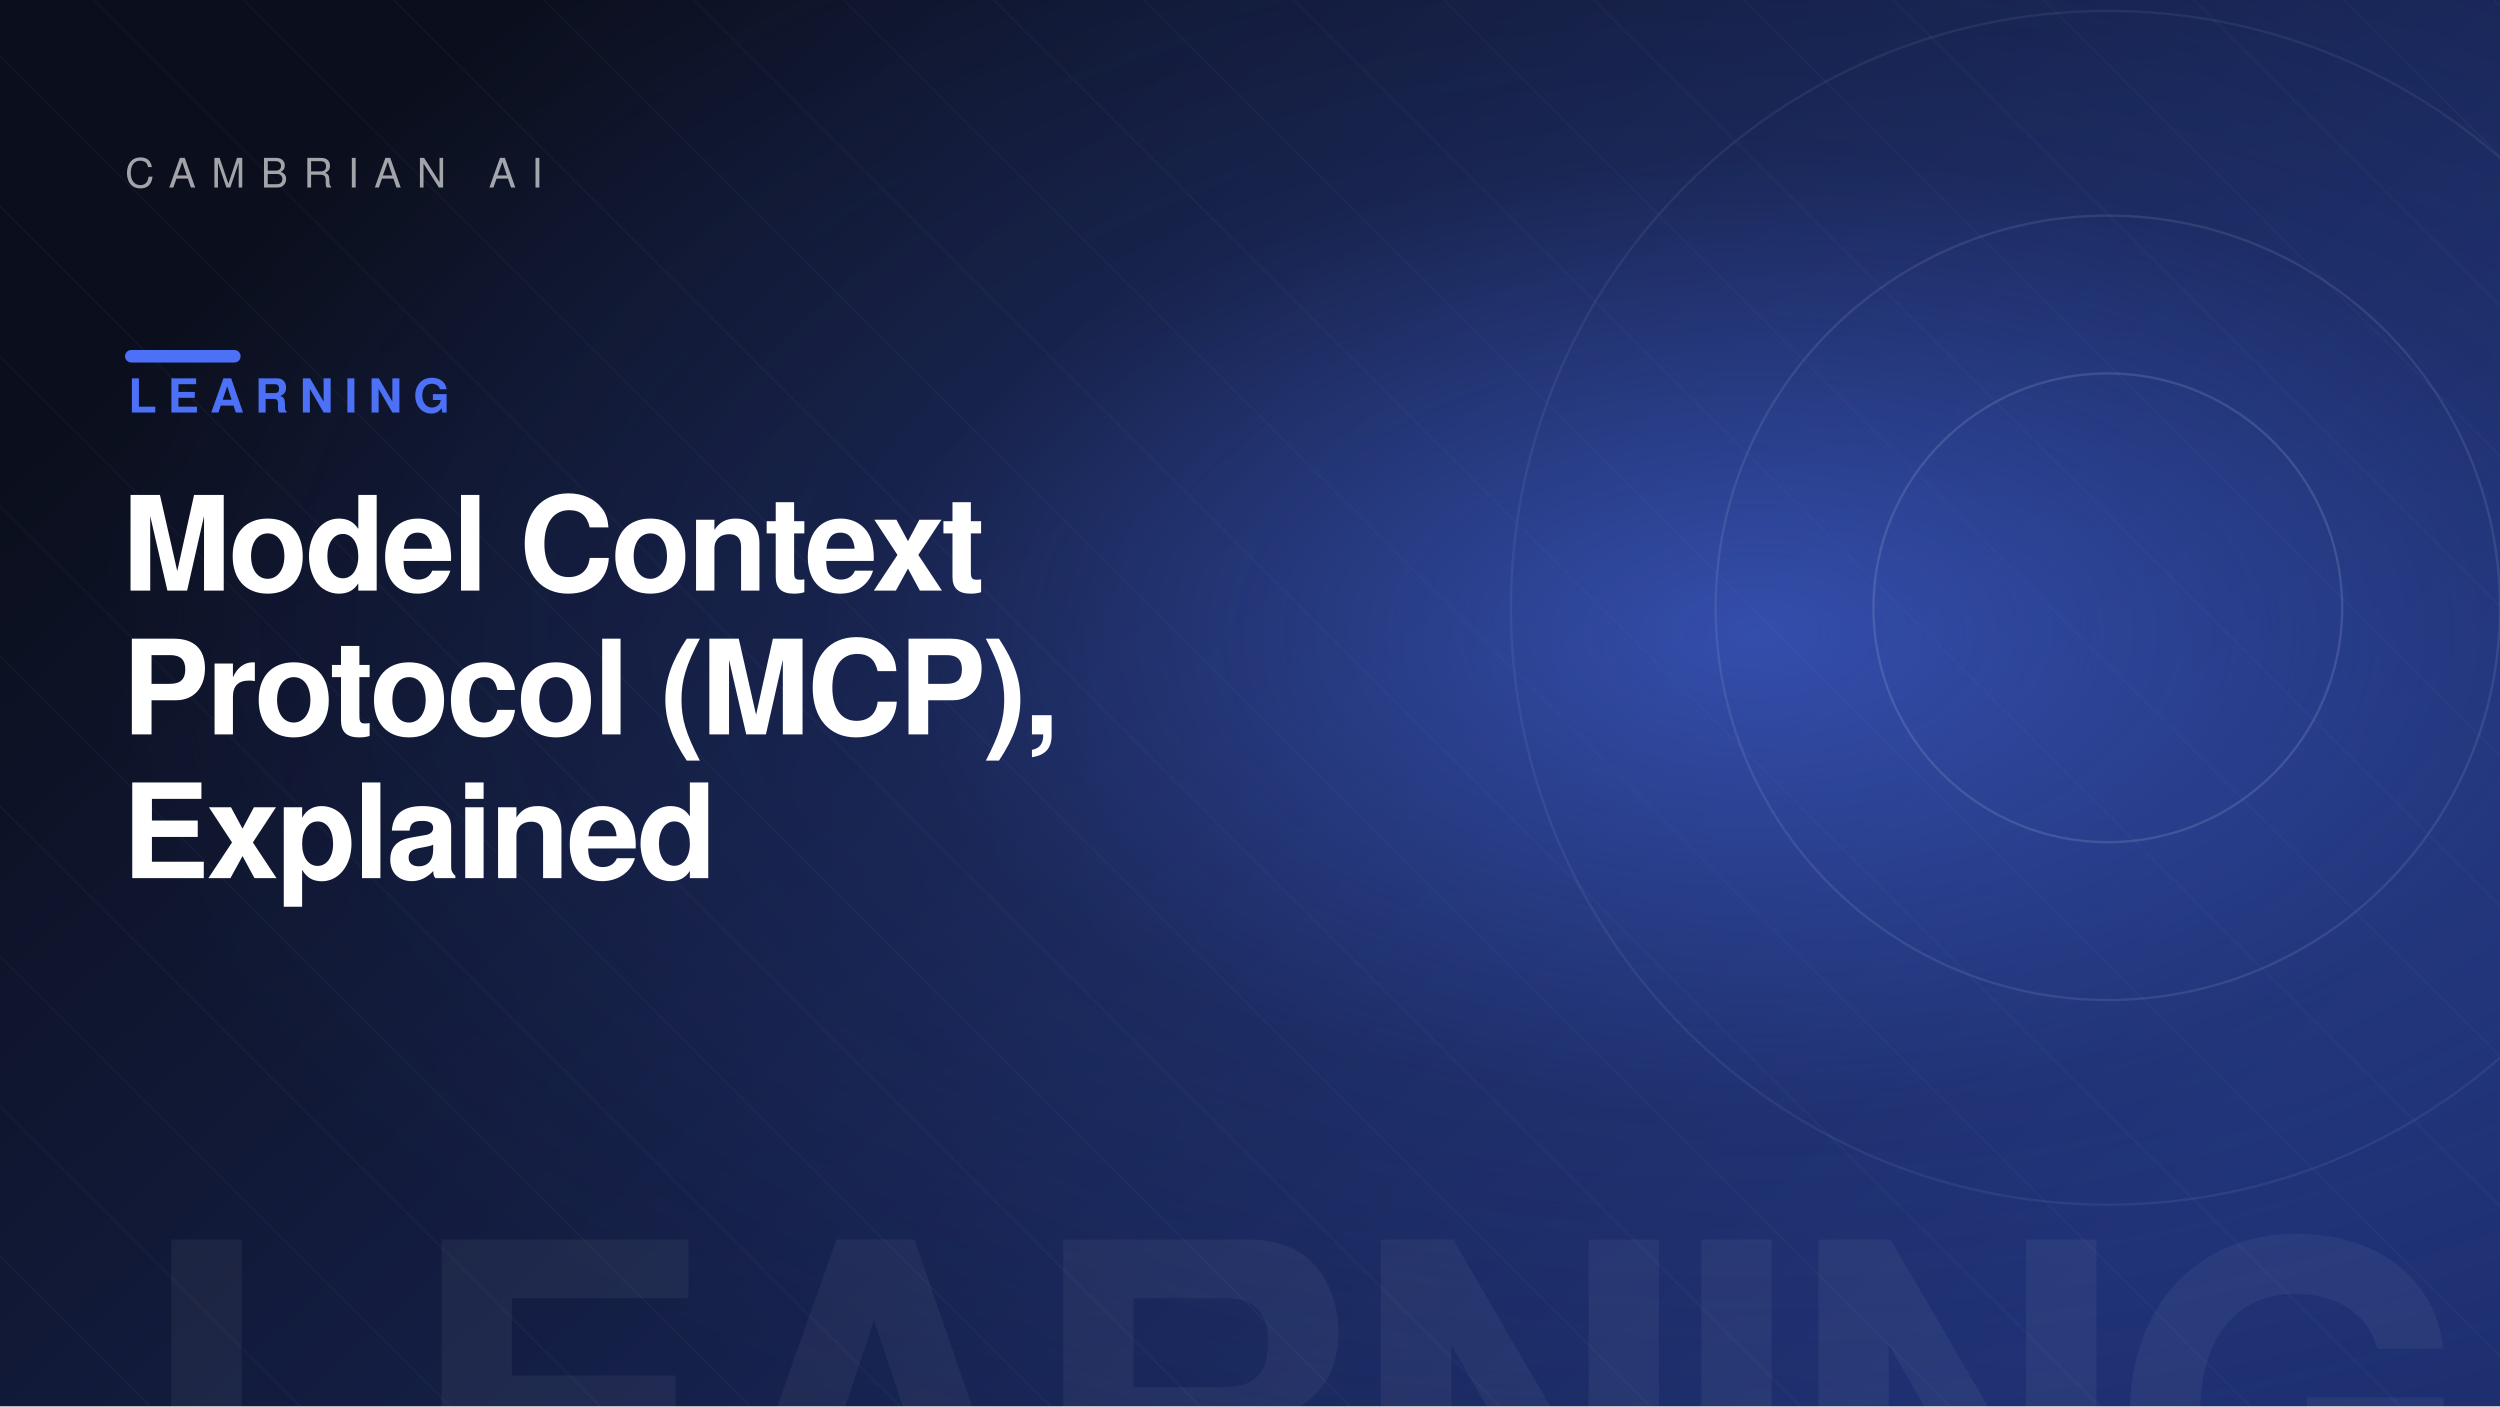
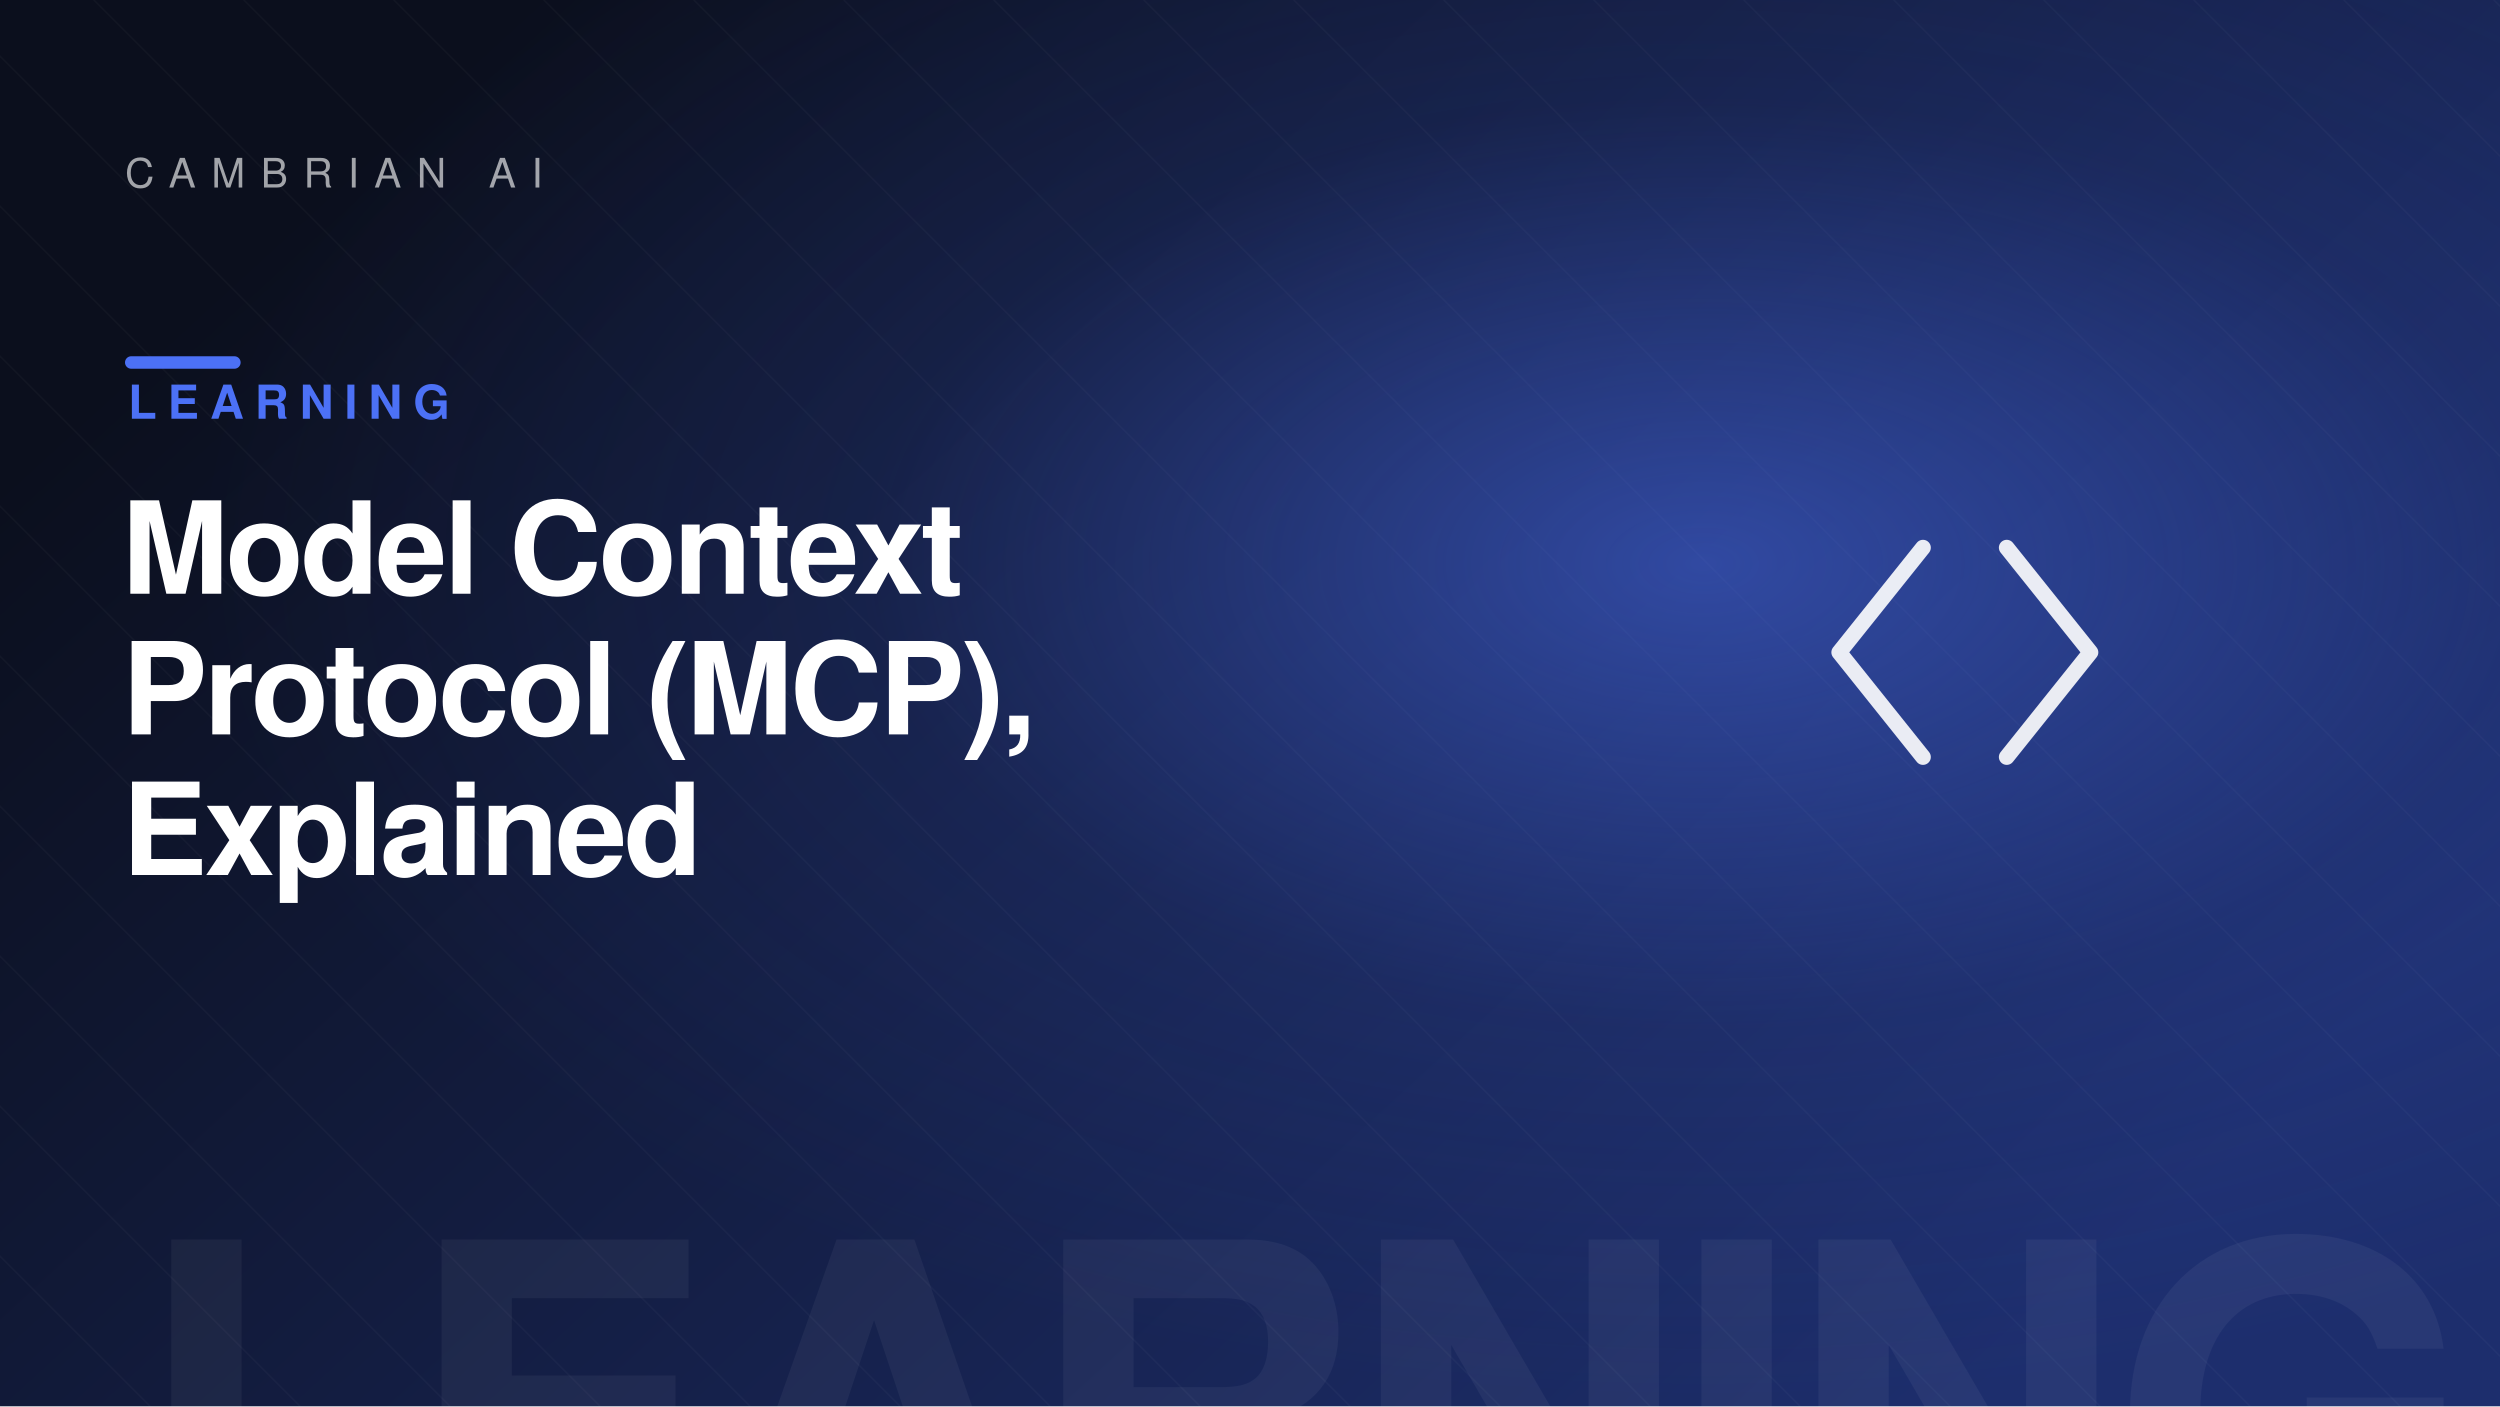
<svg xmlns="http://www.w3.org/2000/svg" width="1600" height="900" viewBox="0 0 1600 900" role="img" aria-label="Model Context Protocol (MCP), Explained">
  <defs>
    <linearGradient id="bg" gradientTransform="rotate(31 0.5 0.5)">
      <stop offset="0" stop-color="hsl(227, 44%, 8%)" />
      <stop offset="1" stop-color="hsl(227, 58%, 27%)" />
    </linearGradient>
-     <radialGradient id="glow" cx="70%" cy="45%" r="66%">
-       <stop offset="0" stop-color="hsl(227, 90%, 63%)" stop-opacity="0.55" />
-       <stop offset="52%" stop-color="hsl(227, 90%, 63%)" stop-opacity="0.12" />
+     <radialGradient id="glow" cx="68%" cy="40%" r="60%">
+       <stop offset="0" stop-color="hsl(227, 90%, 63%)" stop-opacity="0.5" />
+       <stop offset="55%" stop-color="hsl(227, 90%, 63%)" stop-opacity="0.1" />
      <stop offset="100%" stop-color="hsl(227, 90%, 63%)" stop-opacity="0" />
    </radialGradient>
  </defs>
  <rect width="1600" height="900" fill="url(#bg)" />
  <g>
    <line x1="-900" y1="0" x2="0" y2="900" stroke="#ffffff" stroke-width="1" opacity="0.028" />
    <line x1="-804" y1="0" x2="96" y2="900" stroke="#ffffff" stroke-width="1" opacity="0.028" />
    <line x1="-708" y1="0" x2="192" y2="900" stroke="#ffffff" stroke-width="1" opacity="0.028" />
    <line x1="-612" y1="0" x2="288" y2="900" stroke="#ffffff" stroke-width="1" opacity="0.028" />
    <line x1="-516" y1="0" x2="384" y2="900" stroke="#ffffff" stroke-width="1" opacity="0.028" />
    <line x1="-420" y1="0" x2="480" y2="900" stroke="#ffffff" stroke-width="1" opacity="0.028" />
    <line x1="-324" y1="0" x2="576" y2="900" stroke="#ffffff" stroke-width="1" opacity="0.028" />
    <line x1="-228" y1="0" x2="672" y2="900" stroke="#ffffff" stroke-width="1" opacity="0.028" />
    <line x1="-132" y1="0" x2="768" y2="900" stroke="#ffffff" stroke-width="1" opacity="0.028" />
    <line x1="-36" y1="0" x2="864" y2="900" stroke="#ffffff" stroke-width="1" opacity="0.028" />
    <line x1="60" y1="0" x2="960" y2="900" stroke="#ffffff" stroke-width="1" opacity="0.028" />
    <line x1="156" y1="0" x2="1056" y2="900" stroke="#ffffff" stroke-width="1" opacity="0.028" />
    <line x1="252" y1="0" x2="1152" y2="900" stroke="#ffffff" stroke-width="1" opacity="0.028" />
    <line x1="348" y1="0" x2="1248" y2="900" stroke="#ffffff" stroke-width="1" opacity="0.028" />
    <line x1="444" y1="0" x2="1344" y2="900" stroke="#ffffff" stroke-width="1" opacity="0.028" />
    <line x1="540" y1="0" x2="1440" y2="900" stroke="#ffffff" stroke-width="1" opacity="0.028" />
    <line x1="636" y1="0" x2="1536" y2="900" stroke="#ffffff" stroke-width="1" opacity="0.028" />
    <line x1="732" y1="0" x2="1632" y2="900" stroke="#ffffff" stroke-width="1" opacity="0.028" />
    <line x1="828" y1="0" x2="1728" y2="900" stroke="#ffffff" stroke-width="1" opacity="0.028" />
    <line x1="924" y1="0" x2="1824" y2="900" stroke="#ffffff" stroke-width="1" opacity="0.028" />
    <line x1="1020" y1="0" x2="1920" y2="900" stroke="#ffffff" stroke-width="1" opacity="0.028" />
    <line x1="1116" y1="0" x2="2016" y2="900" stroke="#ffffff" stroke-width="1" opacity="0.028" />
    <line x1="1212" y1="0" x2="2112" y2="900" stroke="#ffffff" stroke-width="1" opacity="0.028" />
    <line x1="1308" y1="0" x2="2208" y2="900" stroke="#ffffff" stroke-width="1" opacity="0.028" />
    <line x1="1404" y1="0" x2="2304" y2="900" stroke="#ffffff" stroke-width="1" opacity="0.028" />
    <line x1="1500" y1="0" x2="2400" y2="900" stroke="#ffffff" stroke-width="1" opacity="0.028" />
    <line x1="1596" y1="0" x2="2496" y2="900" stroke="#ffffff" stroke-width="1" opacity="0.028" />
  </g>
  <text x="1584" y="1012" text-anchor="end" font-family="Helvetica, Arial, sans-serif" font-size="300" font-weight="800" letter-spacing="-10" fill="#ffffff" opacity="0.05">LEARNING</text>
  <rect width="1600" height="900" fill="url(#glow)" />
-   <g>
-     <circle cx="1349" cy="389" r="150" fill="none" stroke="hsl(227, 55%, 86%)" stroke-width="1.5" opacity="0.16" />
-     <circle cx="1349" cy="389" r="251" fill="none" stroke="hsl(227, 55%, 86%)" stroke-width="1.5" opacity="0.12" />
-     <circle cx="1349" cy="389" r="382" fill="none" stroke="hsl(227, 55%, 86%)" stroke-width="1.5" opacity="0.08" />
+   <g transform="translate(1090 250) scale(3.35)" fill="none" stroke="#ffffff" stroke-width="3" stroke-linecap="round" stroke-linejoin="round" opacity="0.9">
+     <path d="M42 30 26 50 42 70M58 30 74 50 58 70" />
  </g>
  <text x="80" y="120" font-family="Helvetica, Arial, sans-serif" font-size="26" letter-spacing="10" fill="#ffffff" opacity="0.62">CAMBRIAN AI</text>
-   <rect x="80" y="224" width="74" height="8" rx="4" fill="hsl(227, 90%, 63%)" />
-   <text x="82" y="264" font-family="Helvetica, Arial, sans-serif" font-size="30" font-weight="700" letter-spacing="7" fill="hsl(227, 90%, 63%)">LEARNING</text>
-   <text x="78" y="378" font-family="Helvetica, Arial, sans-serif" font-size="84" font-weight="700" letter-spacing="-2" fill="#ffffff">Model Context</text>
-   <text x="78" y="470" font-family="Helvetica, Arial, sans-serif" font-size="84" font-weight="700" letter-spacing="-2" fill="#ffffff">Protocol (MCP),</text>
-   <text x="78" y="562" font-family="Helvetica, Arial, sans-serif" font-size="84" font-weight="700" letter-spacing="-2" fill="#ffffff">Explained</text>
+   <rect x="80" y="228" width="74" height="8" rx="4" fill="hsl(227, 90%, 63%)" />
+   <text x="82" y="268" font-family="Helvetica, Arial, sans-serif" font-size="30" font-weight="700" letter-spacing="7" fill="hsl(227, 90%, 63%)">LEARNING</text>
+   <text x="78" y="380" font-family="Helvetica, Arial, sans-serif" font-size="82" font-weight="700" letter-spacing="-2" fill="#ffffff">Model Context</text>
+   <text x="78" y="470" font-family="Helvetica, Arial, sans-serif" font-size="82" font-weight="700" letter-spacing="-2" fill="#ffffff">Protocol (MCP),</text>
+   <text x="78" y="560" font-family="Helvetica, Arial, sans-serif" font-size="82" font-weight="700" letter-spacing="-2" fill="#ffffff">Explained</text>
</svg>
